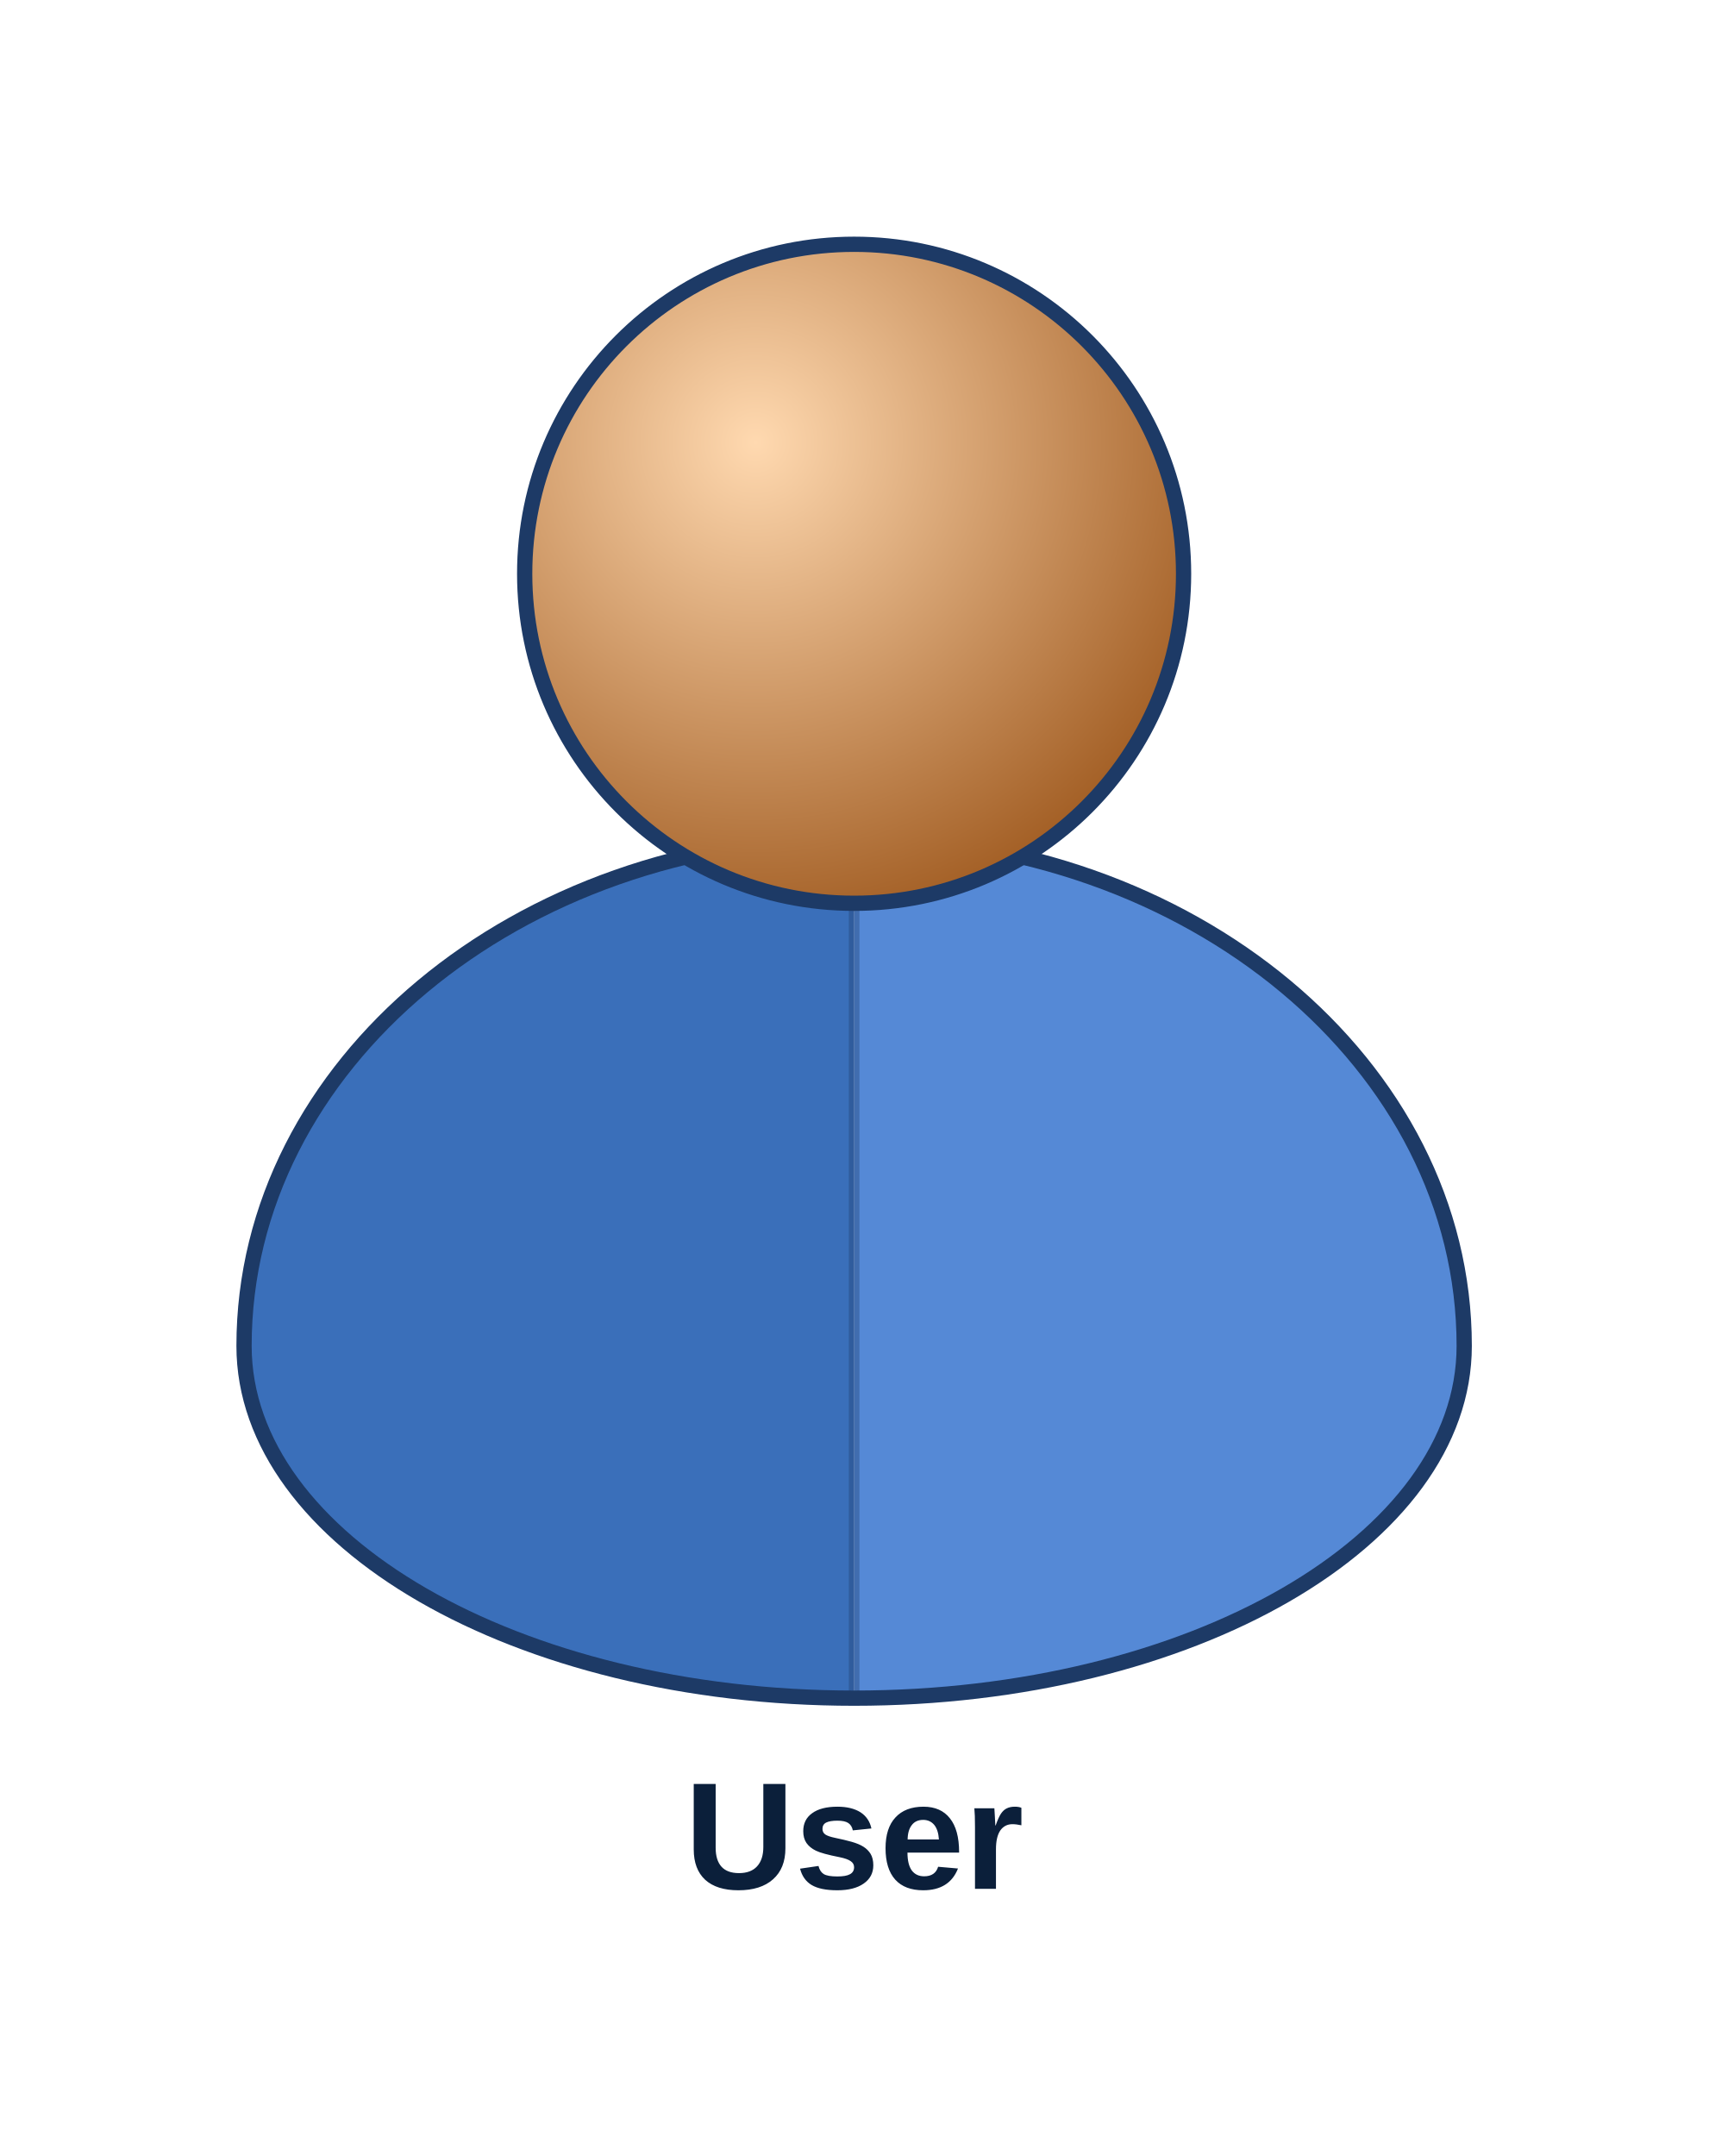
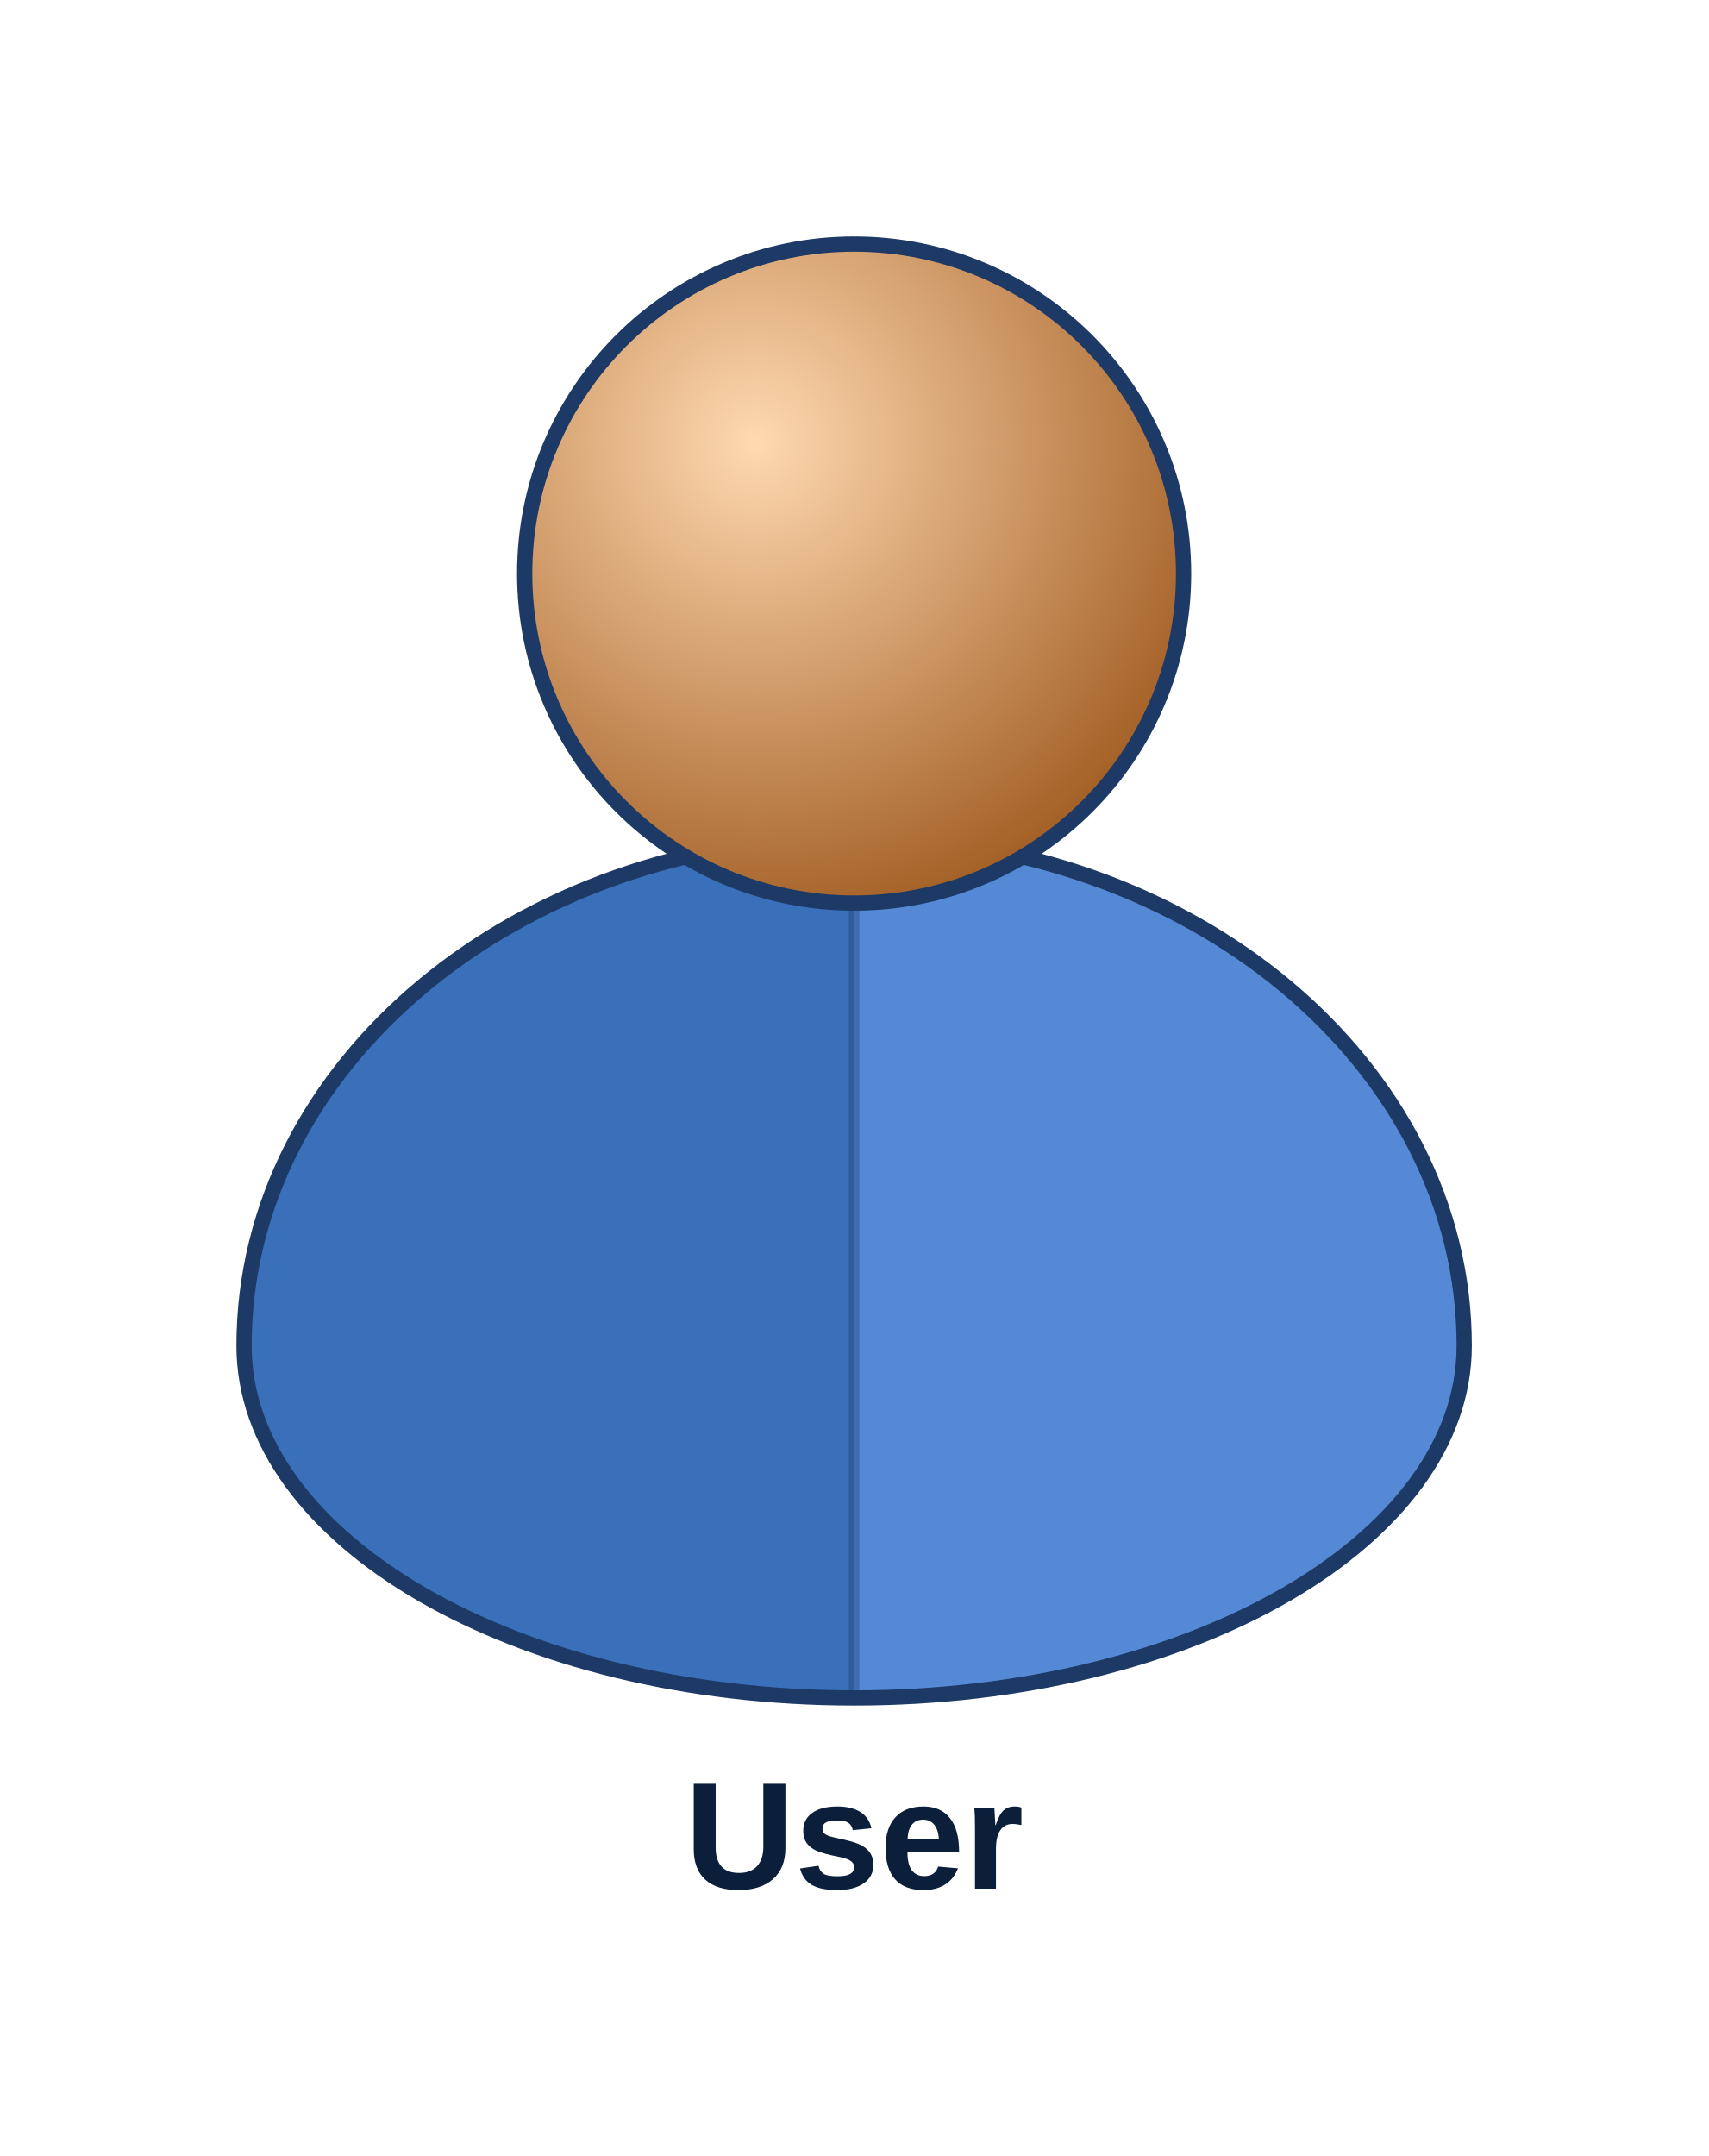
- <svg xmlns="http://www.w3.org/2000/svg" viewBox="0 0 168.00 211.96" width="168" height="212">
+ <svg xmlns="http://www.w3.org/2000/svg" viewBox="0 0 168 212" width="168" height="212">
  <g data-face="wrap">
    <defs>
      <radialGradient id="person-head-grad" cx="35%" cy="30%" r="75%">
        <stop offset="0%" stop-color="#FFD9B0" />
        <stop offset="100%" stop-color="#A35F25" />
      </radialGradient>
    </defs>
    <path data-face="body-left" d="M 84.00 82.32 A 60.00 50.00 0 0 0 24.00 132.32 A 60.00 34.64 0 0 0 84.00 166.96 Z" fill="#3A6FBA" stroke="none" />
    <path data-face="body-right" d="M 84.00 82.32 A 60.00 50.00 0 0 1 144.00 132.32 A 60.00 34.64 0 0 1 84.00 166.96 Z" fill="#5589D6" stroke="none" />
    <line data-face="body-ridge" x1="84.00" y1="82.32" x2="84.00" y2="166.96" stroke="#1D3A66" stroke-width="1.05" stroke-linecap="round" opacity="0.35" />
    <path data-face="body-outline" d="M 84.00 82.32 A 60.00 50.00 0 0 1 144.00 132.32 A 60.00 34.64 0 0 1 24.00 132.32 A 60.00 50.00 0 0 1 84.00 82.32 Z" fill="none" stroke="#1D3A66" stroke-width="1.50" stroke-linejoin="round" stroke-linecap="round" />
    <circle data-face="head" cx="84.00" cy="56.40" r="32.40" fill="url(#person-head-grad)" stroke="#1D3A66" stroke-width="1.50" />
    <text data-face="label" x="84.00" y="185.71" font-family="Helvetica Neue, Arial, sans-serif" font-size="15.00" font-weight="600" fill="#0B1F3A" text-anchor="middle">User</text>
  </g>
</svg>
